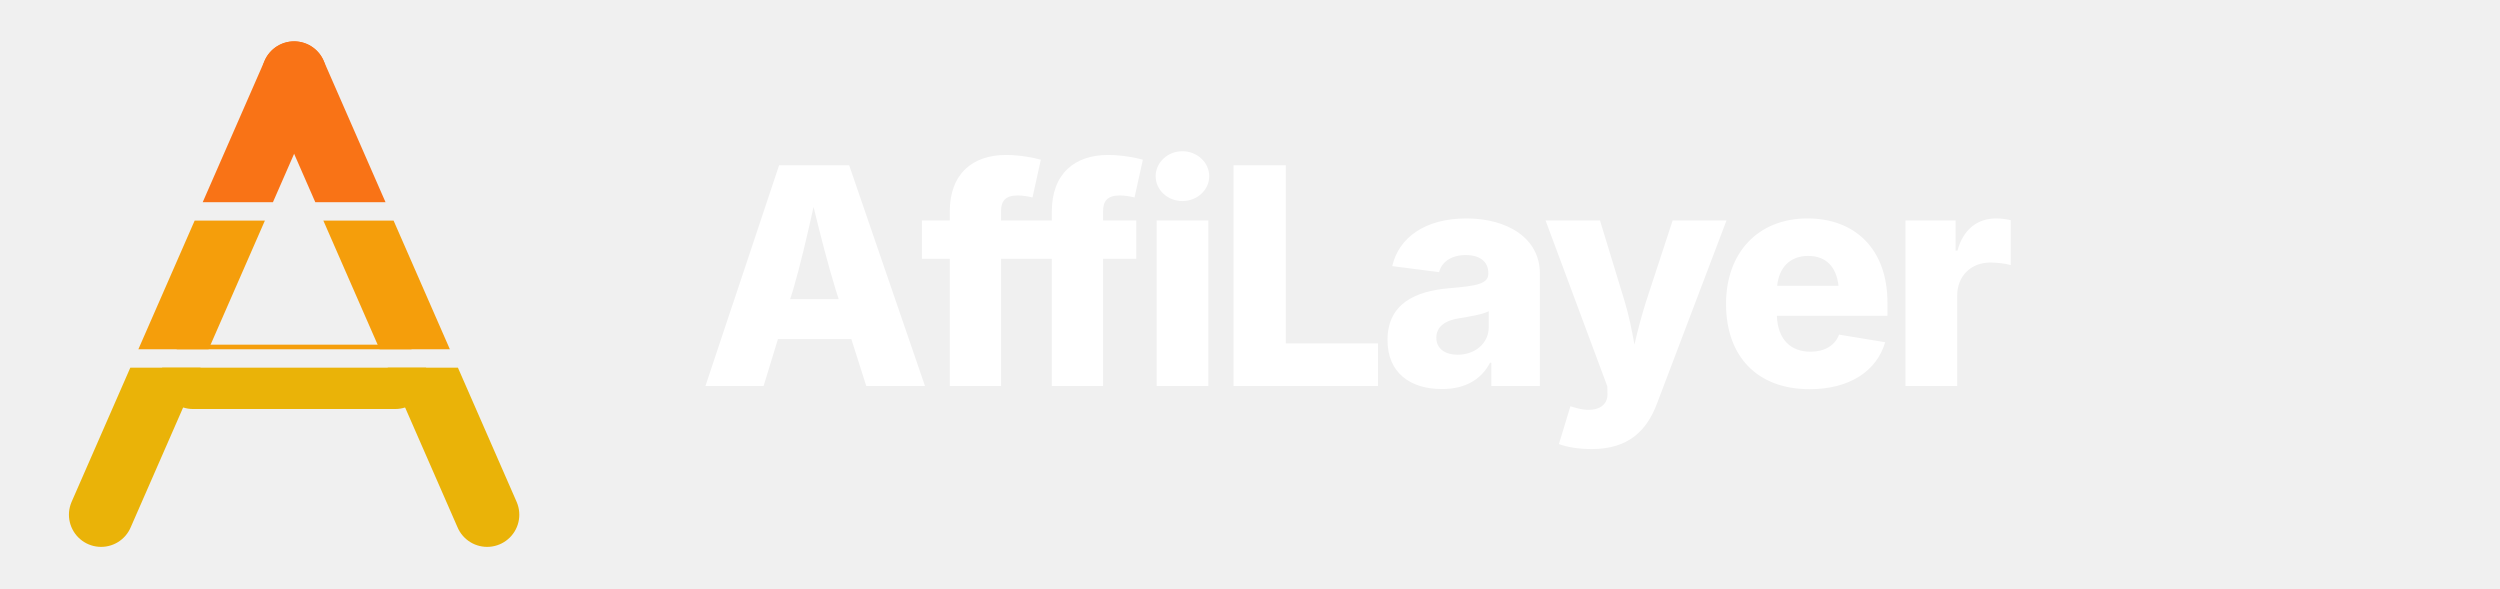
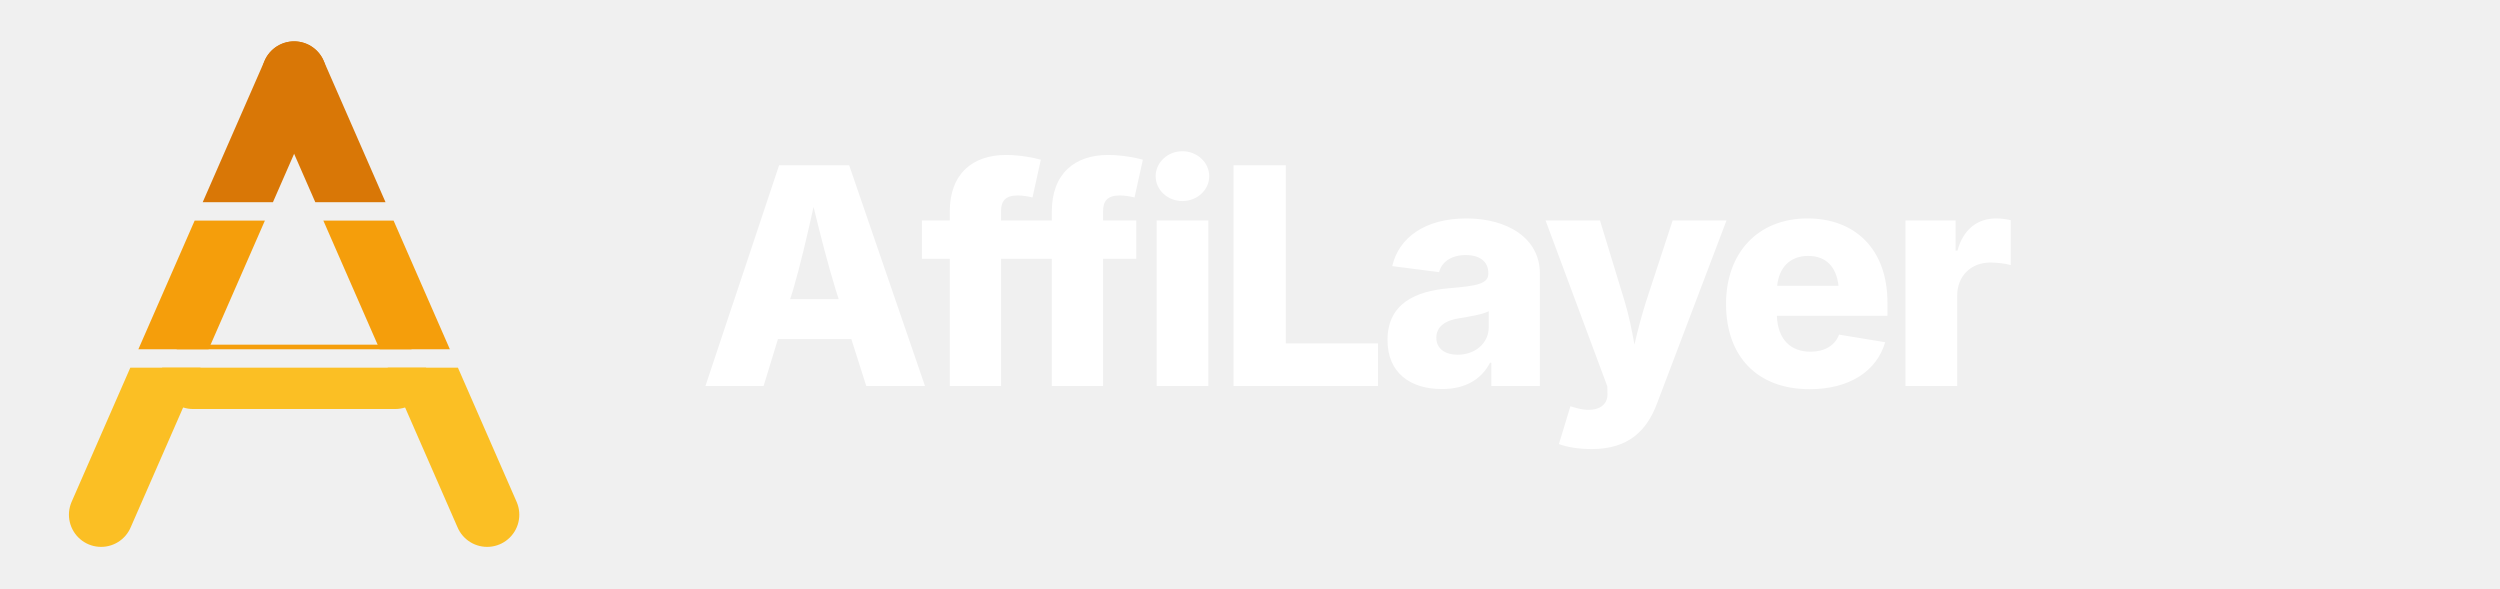
<svg xmlns="http://www.w3.org/2000/svg" viewBox="0 0 272 64" role="img" aria-label="AffiLayer">
  <defs>
    <g id="a-strokes" fill="none" stroke-linecap="round" stroke-linejoin="round" stroke-width="7">
      <path d="M32 8 11 56" />
      <path d="M32 8 53 56" />
      <path d="M21 41h22" />
    </g>
    <clipPath id="band-1">
      <rect x="0" y="0" width="64" height="22" />
    </clipPath>
    <clipPath id="band-2">
      <rect x="0" y="24" width="64" height="14" />
    </clipPath>
    <clipPath id="band-3">
      <rect x="0" y="40" width="64" height="24" />
    </clipPath>
  </defs>
-   <use href="#a-strokes" clip-path="url(#band-1)" stroke="#f97316" />
+   <use href="#a-strokes" clip-path="url(#band-1)" stroke="#D97706" />
  <use href="#a-strokes" clip-path="url(#band-2)" stroke="#f59e0b" />
-   <use href="#a-strokes" clip-path="url(#band-3)" stroke="#eab308" />
+   <use href="#a-strokes" clip-path="url(#band-3)" stroke="#FBBF24" />
  <text x="76" y="42" font-family="Inter, system-ui, -apple-system, 'Segoe UI', sans-serif" font-size="33" font-weight="800" letter-spacing="-1" fill="#ffffff">AffiLayer</text>
</svg>
